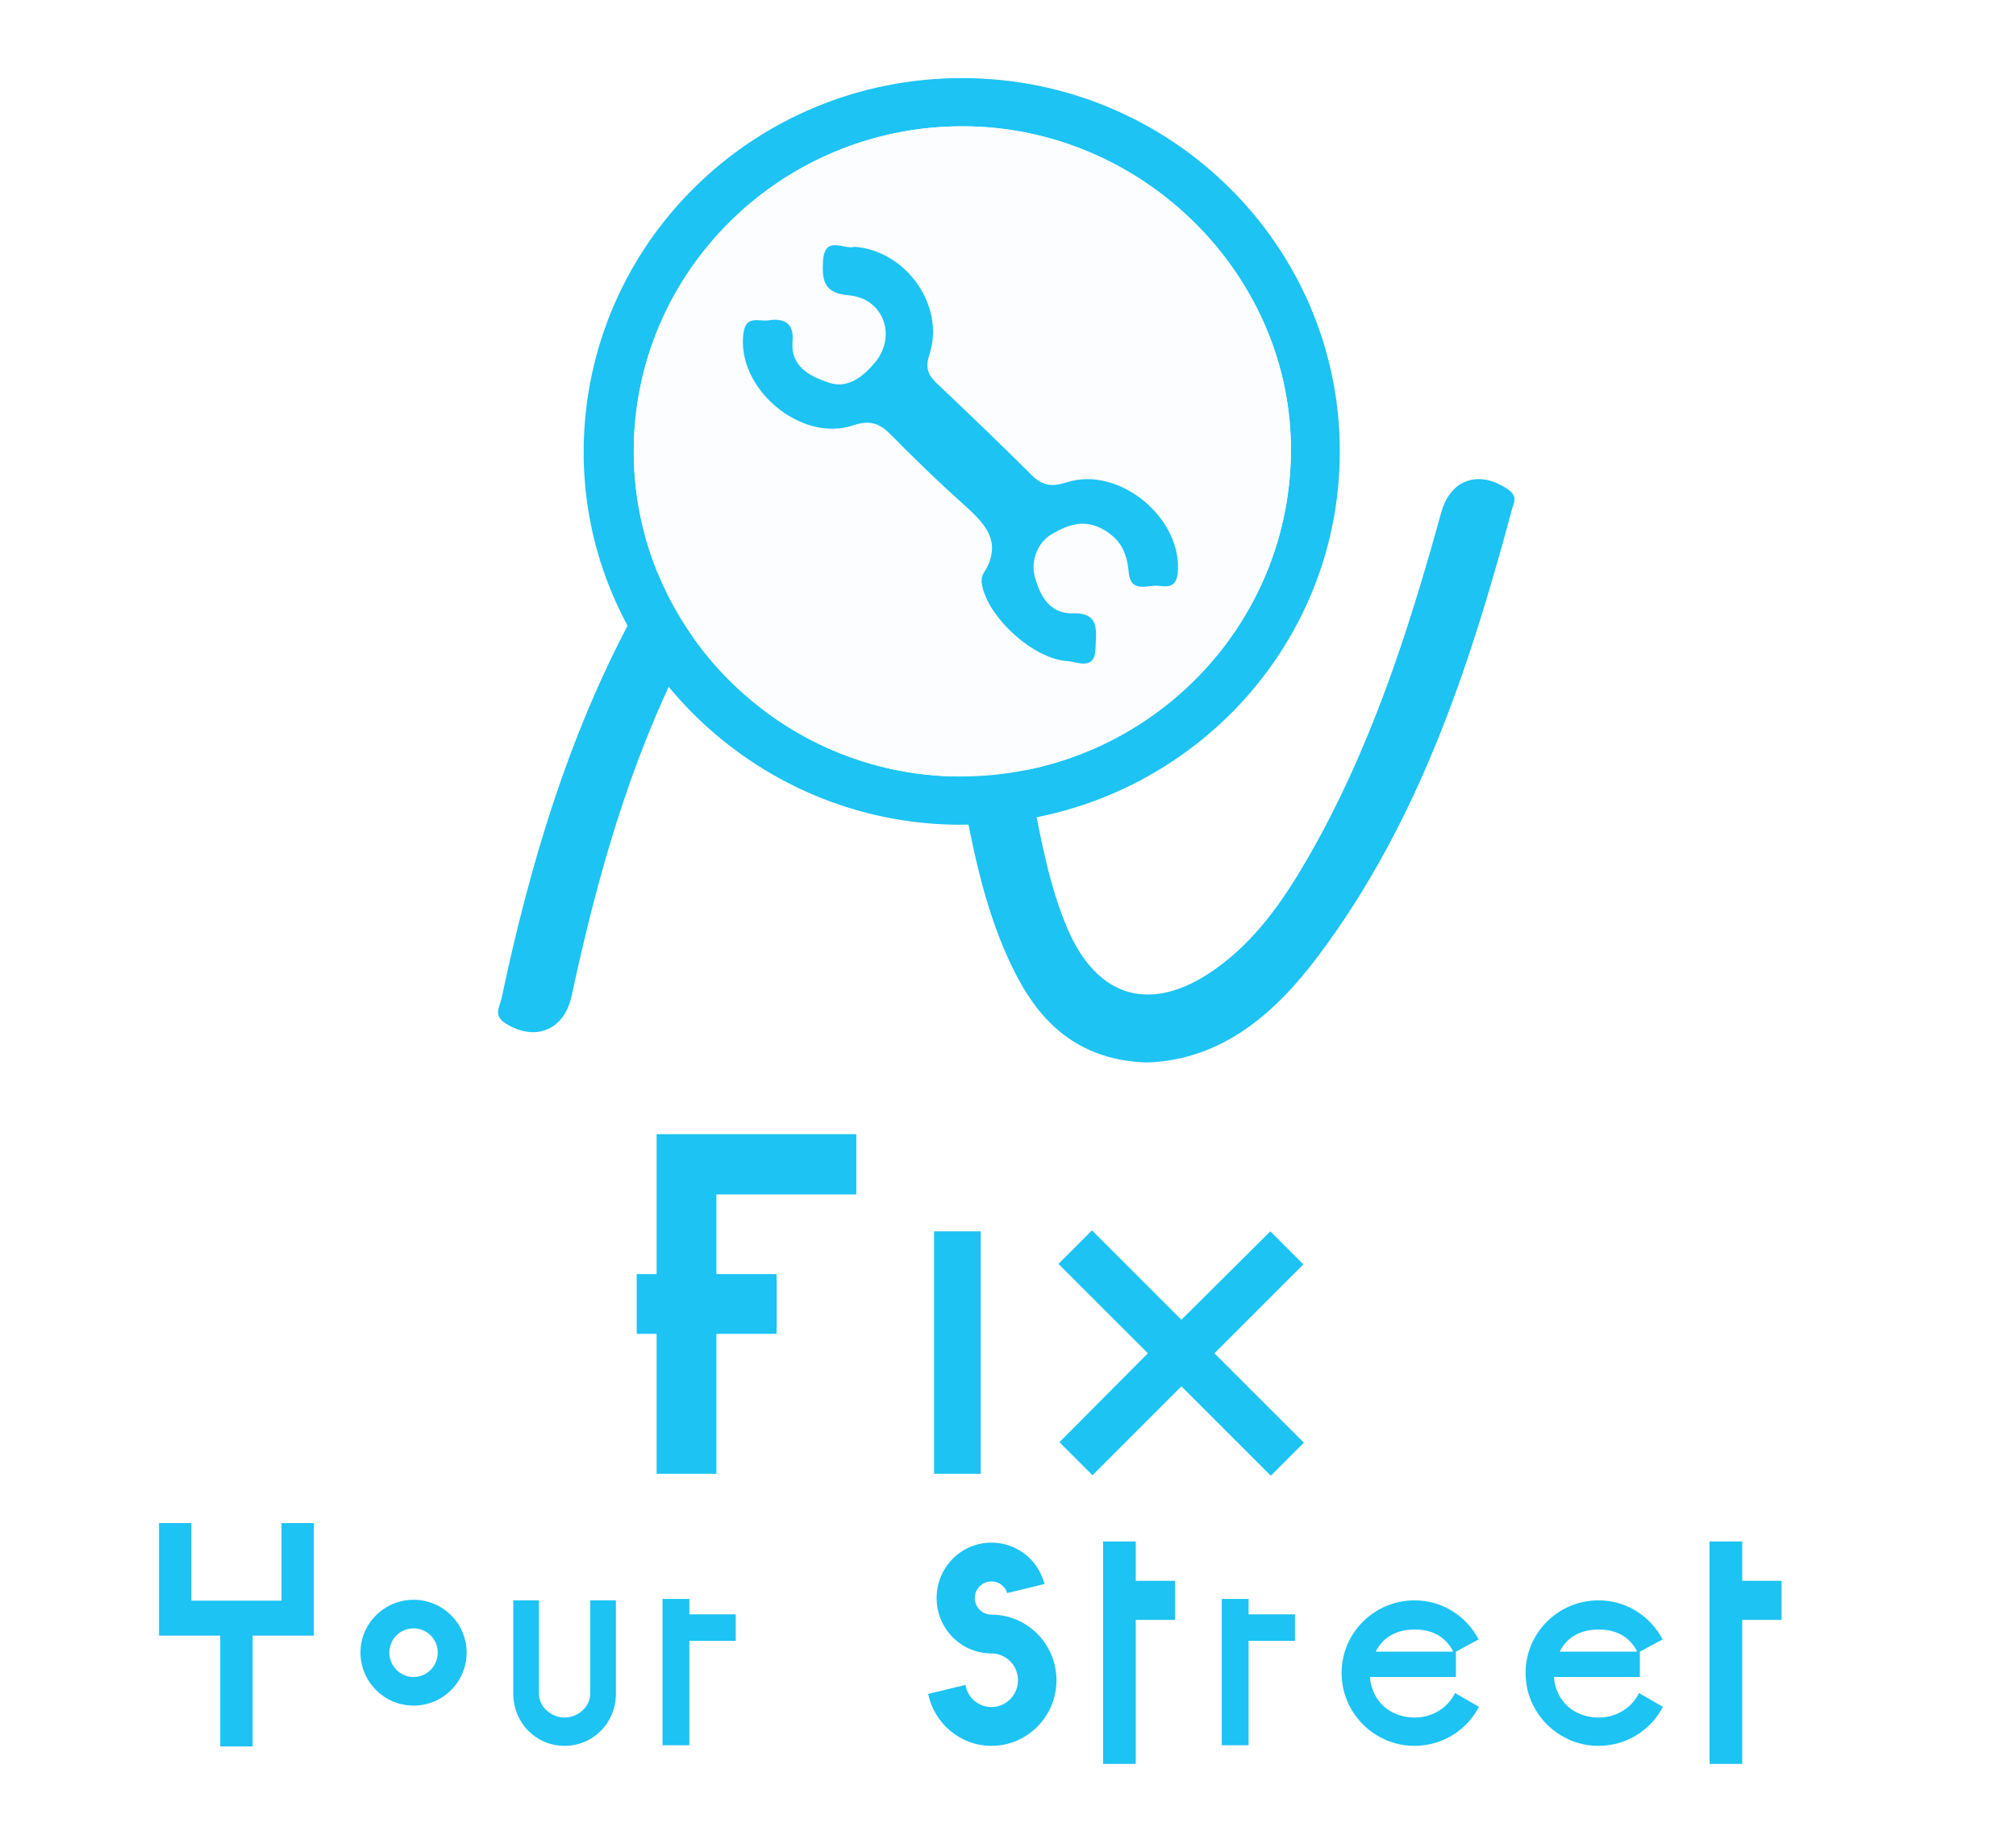
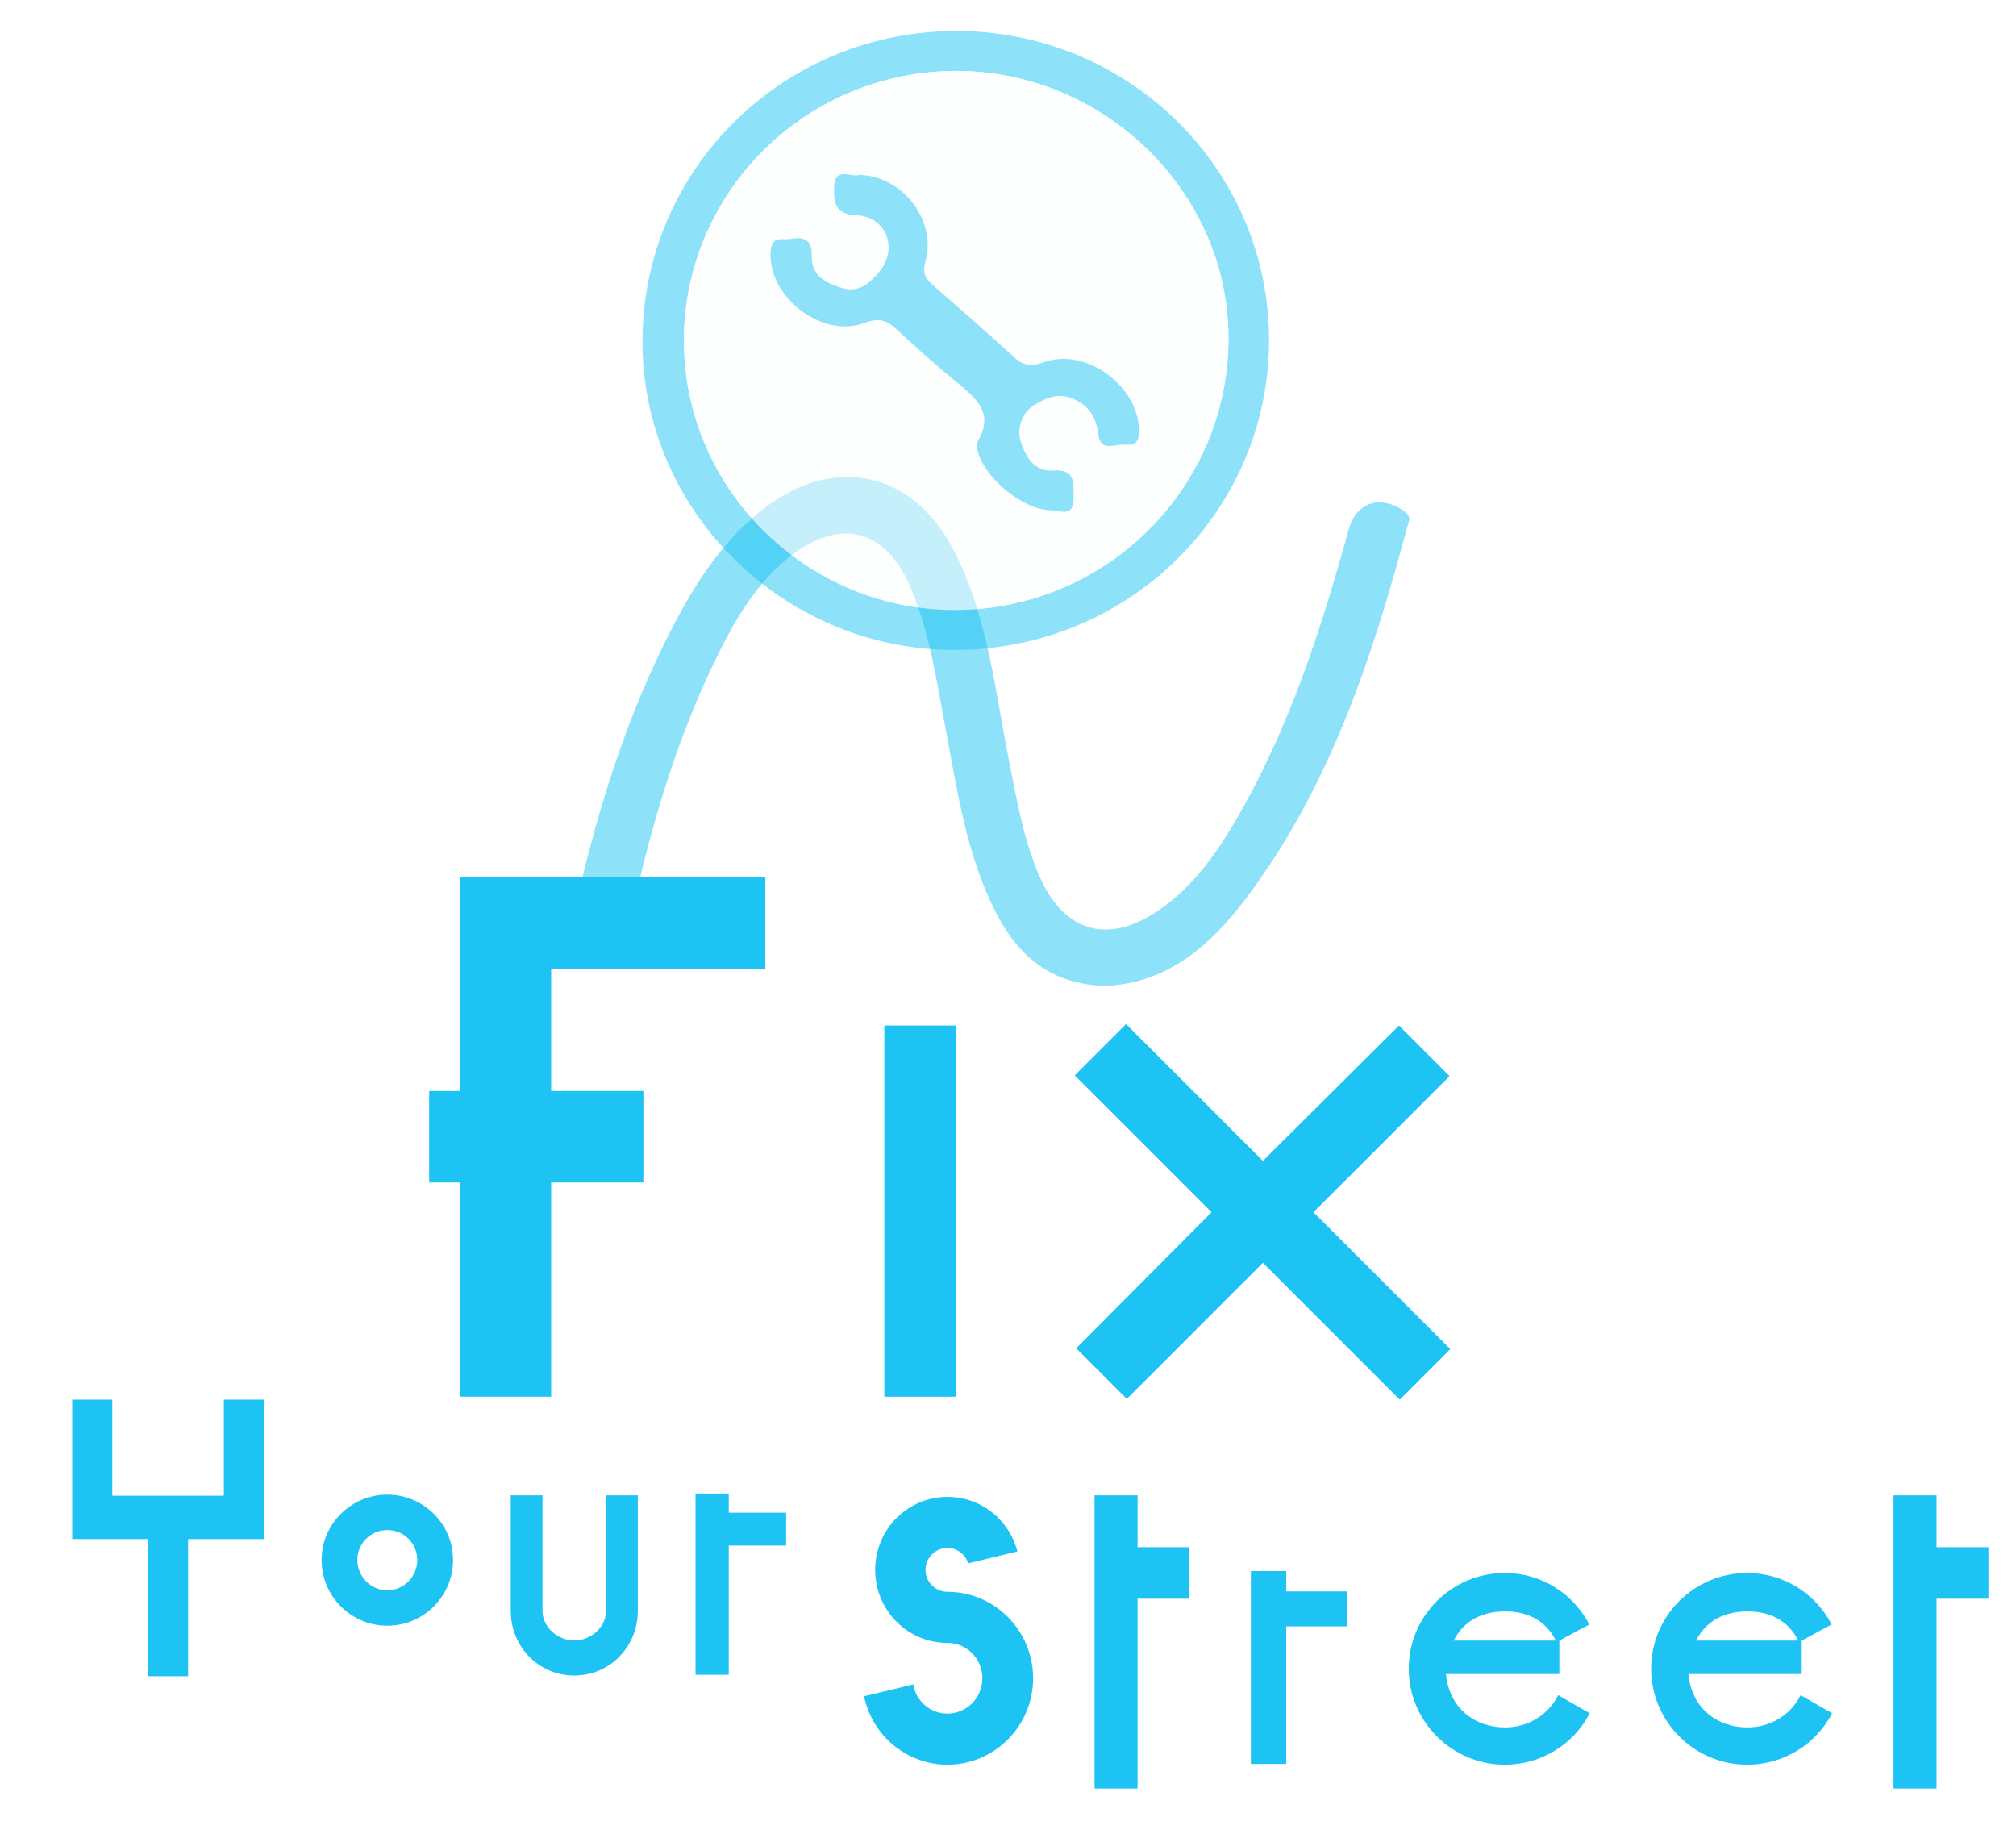
- <svg xmlns="http://www.w3.org/2000/svg" version="1.0" id="Layer_1" x="0px" y="0px" width="294px" height="266.46px" viewBox="0 0 294 266.46" style="enable-background:new 0 0 294 266.46;" xml:space="preserve">
-   <g>
-     <path style="fill-rule:evenodd;clip-rule:evenodd;fill:#1CC3F3;" d="M167.311,154.972c-9.369-0.274-15.134-5.137-19.013-12.572c-5.239-10.041-6.857-21.125-8.928-32.074   c-1.61-8.511-2.779-17.147-6.158-25.212c-4.475-10.68-12.62-12.735-21.642-5.454c-5.42,4.374-8.958,10.223-12.038,16.348   c-7.848,15.602-12.523,32.254-16.167,49.242c-1.076,5.018-5.305,6.713-9.605,4.041c-1.888-1.174-0.877-2.437-0.601-3.741   c4.073-19.242,9.626-37.98,18.962-55.416c3.933-7.345,8.634-14.147,15.32-19.278c12.279-9.426,26.074-6.394,33.195,7.337   c6.097,11.763,7.324,24.863,9.863,37.584c1.333,6.686,2.497,13.42,5.197,19.716c4.381,10.208,12.313,12.358,21.447,5.921   c5.885-4.146,9.903-9.91,13.445-16.023c9.18-15.845,14.755-33.097,19.586-50.627c1.346-4.882,5.524-6.274,9.722-3.394   c1.544,1.057,0.844,1.994,0.543,3.115c-6.165,23.022-13.639,45.519-28.141,64.876C185.959,147.819,178.236,154.579,167.311,154.972   z" />
+ <svg xmlns="http://www.w3.org/2000/svg" version="1.0" id="Layer_1" x="0px" y="0px" width="237.5px" height="216.5px" viewBox="0 0 237.5 216.5" style="enable-background:new 0 0 237.5 216.5;" xml:space="preserve">
+   <g style="opacity:0.5;">
+     <path style="fill-rule:evenodd;clip-rule:evenodd;fill:#1CC3F3;" d="M130.174,116.132c-6.272-0.184-10.131-3.438-12.728-8.416c-3.507-6.722-4.591-14.141-5.977-21.47   c-1.078-5.697-1.86-11.479-4.122-16.877c-2.996-7.149-8.448-8.525-14.487-3.65c-3.628,2.928-5.997,6.843-8.059,10.943   c-5.253,10.444-8.383,21.592-10.823,32.963c-0.72,3.358-3.551,4.494-6.43,2.705c-1.264-0.786-0.587-1.631-0.402-2.504   c2.727-12.881,6.444-25.425,12.694-37.096c2.633-4.917,5.779-9.47,10.255-12.905c8.22-6.31,17.454-4.28,22.221,4.912   c4.081,7.874,4.902,16.643,6.603,25.159c0.893,4.476,1.671,8.984,3.479,13.198c2.933,6.833,8.242,8.272,14.356,3.964   c3.939-2.776,6.63-6.634,9.001-10.727c6.145-10.606,9.877-22.155,13.111-33.89c0.9-3.269,3.696-4.2,6.507-2.272   c1.033,0.708,0.564,1.334,0.363,2.085c-4.127,15.412-9.13,30.471-18.837,43.429C142.658,111.344,137.488,115.869,130.174,116.132z" />
  </g>
-   <g>
-     <path style="fill-rule:evenodd;clip-rule:evenodd;fill:#1CC3F3;" d="M140.35,11.389c30.377,0.033,55.023,24.398,55.04,54.414c0.019,30.189-24.754,54.548-55.413,54.49   c-30.238-0.057-55.042-24.767-54.859-54.65C85.304,35.569,109.953,11.354,140.35,11.389z M140.44,18.42   c-26.463-0.048-47.986,21.18-48.016,47.361c-0.03,25.993,21.327,47.351,47.472,47.476c26.41,0.126,48.048-20.97,48.361-47.146   C188.569,40.248,166.73,18.47,140.44,18.42z" />
-     <path style="fill-rule:evenodd;clip-rule:evenodd;fill:#FBFDFE;" d="M140.44,18.42c26.29,0.05,48.129,21.828,47.817,47.691c-0.313,26.176-21.951,47.272-48.361,47.146   c-26.146-0.125-47.502-21.483-47.472-47.476C92.454,39.6,113.978,18.372,140.44,18.42z M124.602,35.996   c-1.468,0.512-4.393-1.884-4.593,2.243c-0.137,2.892,0.305,4.532,3.811,4.841c5.009,0.443,6.998,5.902,3.802,9.771   c-1.73,2.093-4.006,3.917-6.782,2.956c-2.665-0.926-5.587-2.254-5.259-6.077c0.223-2.604-1.219-3.354-3.512-3.002   c-1.389,0.213-3.274-0.829-3.645,1.85c-1.105,7.969,8.288,16.051,16,13.463c2.322-0.779,3.79-0.366,5.42,1.29   c3.385,3.436,6.848,6.806,10.439,10.023c3.181,2.849,6.139,5.573,3.152,10.266c-0.276,0.433-0.306,1.146-0.205,1.68   c0.915,4.827,7.408,10.758,12.37,11.12c1.575,0.113,4.106,1.486,4.168-1.924c0.044-2.42,0.717-5.162-3.354-5.043   c-3.467,0.103-4.821-2.803-5.51-5.366c-0.592-2.198,0.344-4.915,2.426-6.142c2.294-1.354,4.815-2.398,7.793-0.59   c2.511,1.525,3.238,3.555,3.479,6.087c0.305,3.189,2.75,1.825,4.369,2.008c1.229,0.137,2.552,0.292,2.77-1.779   c0.841-7.992-8.529-15.827-16.231-13.301c-2.091,0.683-3.517,0.469-5.067-1.08c-4.556-4.542-9.201-8.995-13.871-13.418   c-1.321-1.252-1.633-2.354-1.021-4.213C137.853,44.664,132.201,36.557,124.602,35.996z" />
-     <path style="fill-rule:evenodd;clip-rule:evenodd;fill:#1CC3F3;" d="M124.602,35.996c7.599,0.561,13.251,8.667,10.948,15.662c-0.612,1.858-0.301,2.961,1.021,4.213   c4.67,4.423,9.315,8.876,13.871,13.418c1.55,1.549,2.976,1.763,5.067,1.08c7.702-2.526,17.072,5.309,16.231,13.301   c-0.218,2.071-1.541,1.917-2.77,1.779c-1.619-0.183-4.064,1.182-4.369-2.008c-0.24-2.533-0.968-4.563-3.479-6.087   c-2.978-1.809-5.499-0.764-7.793,0.59c-2.082,1.228-3.018,3.944-2.426,6.142c0.688,2.563,2.043,5.469,5.51,5.366   c4.07-0.119,3.397,2.623,3.354,5.043c-0.062,3.41-2.593,2.037-4.168,1.924c-4.962-0.361-11.455-6.292-12.37-11.12   c-0.101-0.535-0.071-1.247,0.205-1.68c2.987-4.692,0.029-7.417-3.152-10.266c-3.591-3.217-7.054-6.587-10.439-10.023   c-1.63-1.656-3.098-2.068-5.42-1.29c-7.712,2.588-17.105-5.494-16-13.463c0.371-2.678,2.256-1.636,3.645-1.85   c2.293-0.352,3.735,0.399,3.512,3.002c-0.329,3.822,2.594,5.151,5.259,6.077c2.776,0.962,5.052-0.863,6.782-2.956   c3.195-3.869,1.207-9.328-3.802-9.771c-3.506-0.309-3.947-1.949-3.811-4.841C120.209,34.112,123.134,36.508,124.602,35.996z" />
+   <g style="opacity:0.5;">
+     <path style="fill-rule:evenodd;clip-rule:evenodd;fill:#1CC3F3;" d="M111.072,3.683c20.316-0.863,37.509,14.714,38.395,34.788c0.892,20.189-14.966,37.202-35.472,38.056   c-20.224,0.843-37.532-14.96-38.28-34.951C74.963,21.458,90.743,4.545,111.072,3.683z M111.337,8.382   C93.638,9.121,79.863,23.945,80.605,41.455c0.737,17.384,15.642,31.046,33.131,30.368c17.666-0.685,31.522-15.424,30.969-32.939   C144.16,21.579,128.921,7.65,111.337,8.382z" />
+     <path style="fill-rule:evenodd;clip-rule:evenodd;fill:#FBFDFE;" d="M111.337,8.382c17.584-0.732,32.823,13.197,33.368,30.502c0.554,17.515-13.303,32.254-30.969,32.939   c-17.489,0.678-32.394-12.984-33.131-30.368C79.863,23.945,93.638,9.121,111.337,8.382z M101.257,20.598   c-0.967,0.385-2.993-1.132-3.006,1.635c-0.008,1.938,0.335,3.022,2.689,3.126c3.362,0.15,4.852,3.743,2.827,6.423   c-1.096,1.45-2.565,2.736-4.449,2.174c-1.81-0.542-3.803-1.345-3.694-3.911c0.073-1.748-0.913-2.208-2.437-1.906   c-0.922,0.183-2.213-0.458-2.384,1.343c-0.507,5.362,6.011,10.494,11.093,8.538c1.529-0.588,2.523-0.355,3.662,0.705   c2.363,2.199,4.778,4.352,7.273,6.399c2.21,1.813,4.268,3.549,2.407,6.773c-0.172,0.298-0.171,0.775-0.088,1.13   c0.753,3.202,5.267,6.979,8.597,7.076c1.057,0.03,2.79,0.875,2.731-1.408c-0.041-1.62,0.329-3.473-2.39-3.275   c-2.315,0.17-3.306-1.733-3.841-3.428c-0.46-1.453,0.087-3.296,1.443-4.178c1.495-0.973,3.151-1.745,5.195-0.622   c1.723,0.947,2.27,2.283,2.504,3.97c0.296,2.124,1.893,1.14,2.981,1.215c0.825,0.056,1.715,0.121,1.8-1.271   c0.329-5.369-6.166-10.336-11.243-8.422c-1.379,0.518-2.338,0.416-3.42-0.575c-3.179-2.905-6.415-5.748-9.667-8.57   c-0.92-0.799-1.16-1.527-0.805-2.788C110.372,26.009,106.355,20.752,101.257,20.598z" />
+     <path style="fill-rule:evenodd;clip-rule:evenodd;fill:#1CC3F3;" d="M101.257,20.598c5.098,0.154,9.114,5.411,7.778,10.156c-0.355,1.26-0.115,1.989,0.805,2.788   c3.252,2.822,6.489,5.665,9.667,8.57c1.082,0.991,2.042,1.092,3.42,0.575c5.077-1.914,11.572,3.053,11.243,8.422   c-0.085,1.392-0.975,1.327-1.8,1.271c-1.088-0.075-2.685,0.909-2.981-1.215c-0.234-1.688-0.781-3.023-2.504-3.97   c-2.044-1.123-3.7-0.351-5.195,0.622c-1.356,0.882-1.904,2.725-1.443,4.178c0.535,1.694,1.526,3.598,3.841,3.428   c2.718-0.198,2.349,1.655,2.39,3.275c0.059,2.282-1.674,1.438-2.731,1.408c-3.33-0.097-7.844-3.875-8.597-7.076   c-0.083-0.354-0.084-0.832,0.088-1.13c1.861-3.225-0.196-4.961-2.407-6.773c-2.495-2.047-4.91-4.2-7.273-6.399   c-1.139-1.06-2.133-1.293-3.662-0.705c-5.083,1.956-11.6-3.176-11.093-8.538c0.17-1.801,1.462-1.16,2.384-1.343   c1.523-0.302,2.51,0.158,2.437,1.906c-0.108,2.565,1.885,3.369,3.694,3.911c1.884,0.562,3.354-0.724,4.449-2.174   c2.024-2.68,0.535-6.273-2.827-6.423c-2.354-0.104-2.697-1.188-2.689-3.126C98.264,19.466,100.291,20.983,101.257,20.598z" />
  </g>
-   <text transform="matrix(1 0 0 1 87.1816 214.96)" style="display:none;">
+   <text transform="matrix(1 0 0 1 61.6816 178)" style="display:none;">
    <tspan x="0" y="0" style="display:inline;fill:#1CC3F3; font-family:'Coda'; font-size:70.866;">Fix</tspan>
    <tspan x="-67.393" y="39.685" style="display:inline;fill:#1CC3F3; font-family:'Coda'; font-size:42.52;">Your Street</tspan>
  </text>
  <g>
-     <path style="fill:#1CC3F3;" d="M104.472,174.215v11.621h8.787v8.716h-8.787v20.408h-8.716v-20.408h-2.905v-8.716h2.905v-20.408h4.748h3.968   h20.408v8.787H104.472z" />
-     <path style="fill:#1CC3F3;" d="M136.221,214.96V179.6h6.803v35.36H136.221z" />
-     <path style="fill:#1CC3F3;" d="M185.329,215.243l-13.038-13.038l-12.968,12.968l-4.819-4.819l12.897-12.968l-13.039-13.038l4.89-4.89   l13.039,13.039l12.967-12.897l4.818,4.819l-12.967,12.967l13.038,13.039L185.329,215.243z" />
-     <path style="fill:#1CC3F3;" d="M45.772,222.154v11.313v1.063v4.04h-8.93v16.16h-4.721v-16.16H23.19v-4.04v-1.063v-11.313h4.721v11.313   h13.141v-11.313H45.772z" />
-     <path style="fill:#1CC3F3;" d="M52.571,241.036c0-4.253,3.487-7.697,7.74-7.697c4.252,0,7.74,3.444,7.74,7.697   c0,4.295-3.487,7.74-7.74,7.74C56.059,248.776,52.571,245.331,52.571,241.036z M56.782,241.036c0,1.956,1.573,3.572,3.53,3.572   c1.956,0,3.529-1.616,3.529-3.572s-1.573-3.529-3.529-3.529C58.355,237.507,56.782,239.08,56.782,241.036z" />
-     <path style="fill:#1CC3F3;" d="M89.82,233.424v13.608c0,4.21-3.274,7.612-7.484,7.612s-7.484-3.402-7.484-7.612v-13.608h3.742v13.608   c0,1.956,1.829,3.487,3.742,3.487s3.742-1.531,3.742-3.487v-13.608H89.82z" />
-     <path style="fill:#1CC3F3;" d="M107.295,239.335h-6.762v15.225h-3.912v-21.349h3.912v2.254h6.762V239.335z" />
-     <path style="fill:#1CC3F3;" d="M154.068,245.076c0,5.273-4.253,9.568-9.483,9.568c-4.55,0-8.335-3.274-9.228-7.569l5.443-1.318   c0.297,1.828,1.871,3.231,3.785,3.231c2.126,0,3.87-1.743,3.87-3.912s-1.743-3.912-3.87-3.912c-4.423,0-7.995-3.615-7.995-8.08   c0-4.466,3.572-8.08,7.995-8.08c3.742,0,6.847,2.552,7.74,6.038l-5.443,1.318c-0.298-0.978-1.191-1.7-2.296-1.7   c-1.318,0-2.424,1.063-2.424,2.424c0,1.36,1.106,2.424,2.424,2.424C149.815,235.508,154.068,239.803,154.068,245.076z" />
-     <path style="fill:#1CC3F3;" d="M171.372,236.273h-5.741v21.008h-4.763v-32.447h4.763v5.74h5.741V236.273z" />
-     <path style="fill:#1CC3F3;" d="M188.848,239.335h-6.762v15.225h-3.913v-21.349h3.913v2.254h6.762V239.335z" />
-     <path style="fill:#1CC3F3;" d="M214.488,248.266l1.19,0.681c-1.744,3.401-5.316,5.698-9.398,5.698c-5.826,0-10.632-4.763-10.632-10.632   c0-5.826,4.764-10.589,10.632-10.589c4.082,0,7.569,2.297,9.355,5.698l-1.275,0.681l-2.041,1.105v3.7h-12.546   c0.34,3.742,3.147,5.911,6.55,5.911c2.551,0,4.805-1.403,5.868-3.572L214.488,248.266z M200.624,240.908h11.313   c-1.148-2.296-3.232-3.231-5.613-3.231C203.898,237.677,201.772,238.612,200.624,240.908z" />
-     <path style="fill:#1CC3F3;" d="M241.317,248.266l1.19,0.681c-1.743,3.401-5.315,5.698-9.398,5.698c-5.825,0-10.631-4.763-10.631-10.632   c0-5.826,4.763-10.589,10.631-10.589c4.083,0,7.57,2.297,9.356,5.698l-1.276,0.681l-2.041,1.105v3.7h-12.545   c0.34,3.742,3.146,5.911,6.549,5.911c2.552,0,4.806-1.403,5.868-3.572L241.317,248.266z M227.454,240.908h11.312   c-1.148-2.296-3.231-3.231-5.613-3.231C230.729,237.677,228.602,238.612,227.454,240.908z" />
-     <path style="fill:#1CC3F3;" d="M259.813,236.273h-5.741v21.008h-4.763v-32.447h4.763v5.74h5.741V236.273z" />
+     <path style="fill:#1CC3F3;" d="M64.929,114.146v14.368h10.864v10.775H64.929v25.232H54.152V139.29h-3.592v-10.775h3.592v-25.232h5.871   h4.906h25.232v10.864H64.929z" />
+     <path style="fill:#1CC3F3;" d="M104.183,164.522v-43.719h8.411v43.719H104.183z" />
+     <path style="fill:#1CC3F3;" d="M164.9,164.873l-16.12-16.12l-16.034,16.033l-5.958-5.959l15.945-16.033l-16.121-16.12l6.045-6.045   l16.122,16.121l16.031-15.946l5.958,5.959l-16.032,16.031l16.12,16.122L164.9,164.873z" />
+     <path style="fill:#1CC3F3;" d="M31.09,164.873v11.313v1.063v4.04h-8.93v16.16h-4.721v-16.16H8.508v-4.04v-1.063v-11.313h4.721v11.313H26.37   v-11.313H31.09z" />
+     <path style="fill:#1CC3F3;" d="M37.889,183.755c0-4.253,3.487-7.697,7.74-7.697c4.252,0,7.74,3.444,7.74,7.697   c0,4.295-3.487,7.74-7.74,7.74C41.376,191.495,37.889,188.05,37.889,183.755z M42.1,183.755c0,1.956,1.573,3.572,3.53,3.572   c1.956,0,3.529-1.616,3.529-3.572s-1.573-3.529-3.529-3.529C43.673,180.226,42.1,181.799,42.1,183.755z" />
+     <path style="fill:#1CC3F3;" d="M75.138,176.143v13.608c0,4.21-3.274,7.612-7.484,7.612s-7.484-3.402-7.484-7.612v-13.608h3.742v13.608   c0,1.956,1.829,3.487,3.742,3.487s3.742-1.531,3.742-3.487v-13.608H75.138z" />
+     <path style="fill:#1CC3F3;" d="M92.613,182.054h-6.762v15.225h-3.912V175.93h3.912v2.254h6.762V182.054z" />
+     <path style="fill:#1CC3F3;" d="M121.707,197.687c0,5.612-4.526,10.183-10.093,10.183c-4.843,0-8.871-3.484-9.821-8.056l5.793-1.403   c0.316,1.946,1.991,3.439,4.028,3.439c2.263,0,4.118-1.855,4.118-4.163c0-2.309-1.855-4.164-4.118-4.164   c-4.707,0-8.509-3.848-8.509-8.6c0-4.753,3.802-8.6,8.509-8.6c3.982,0,7.287,2.716,8.237,6.427l-5.793,1.403   c-0.317-1.041-1.268-1.81-2.444-1.81c-1.403,0-2.58,1.131-2.58,2.579s1.177,2.58,2.58,2.58   C117.181,187.503,121.707,192.074,121.707,197.687z" />
+     <path style="fill:#1CC3F3;" d="M140.124,188.317h-6.11v22.358h-5.069v-34.533h5.069v6.109h6.11V188.317z" />
+     <path style="fill:#1CC3F3;" d="M158.723,191.576h-7.196v16.203h-4.165v-22.721h4.165v2.398h7.196V191.576z" />
+     <path style="fill:#1CC3F3;" d="M186.012,201.081l1.267,0.724c-1.856,3.62-5.658,6.064-10.003,6.064c-6.2,0-11.314-5.068-11.314-11.314   c0-6.201,5.069-11.27,11.314-11.27c4.345,0,8.057,2.444,9.957,6.064l-1.357,0.725l-2.172,1.176v3.938h-13.353   c0.361,3.982,3.35,6.291,6.971,6.291c2.715,0,5.113-1.493,6.245-3.802L186.012,201.081z M171.256,193.25h12.04   c-1.223-2.443-3.44-3.438-5.975-3.438C174.741,189.812,172.479,190.807,171.256,193.25z" />
+     <path style="fill:#1CC3F3;" d="M214.565,201.081l1.267,0.724c-1.855,3.62-5.657,6.064-10.003,6.064c-6.199,0-11.313-5.068-11.313-11.314   c0-6.201,5.068-11.27,11.313-11.27c4.346,0,8.058,2.444,9.958,6.064l-1.358,0.725l-2.172,1.176v3.938h-13.352   c0.361,3.982,3.349,6.291,6.97,6.291c2.716,0,5.114-1.493,6.245-3.802L214.565,201.081z M199.811,193.25h12.039   c-1.223-2.443-3.439-3.438-5.975-3.438C203.296,189.812,201.032,190.807,199.811,193.25z" />
+     <path style="fill:#1CC3F3;" d="M234.249,188.317h-6.11v22.358h-5.068v-34.533h5.068v6.109h6.11V188.317z" />
  </g>
</svg>
